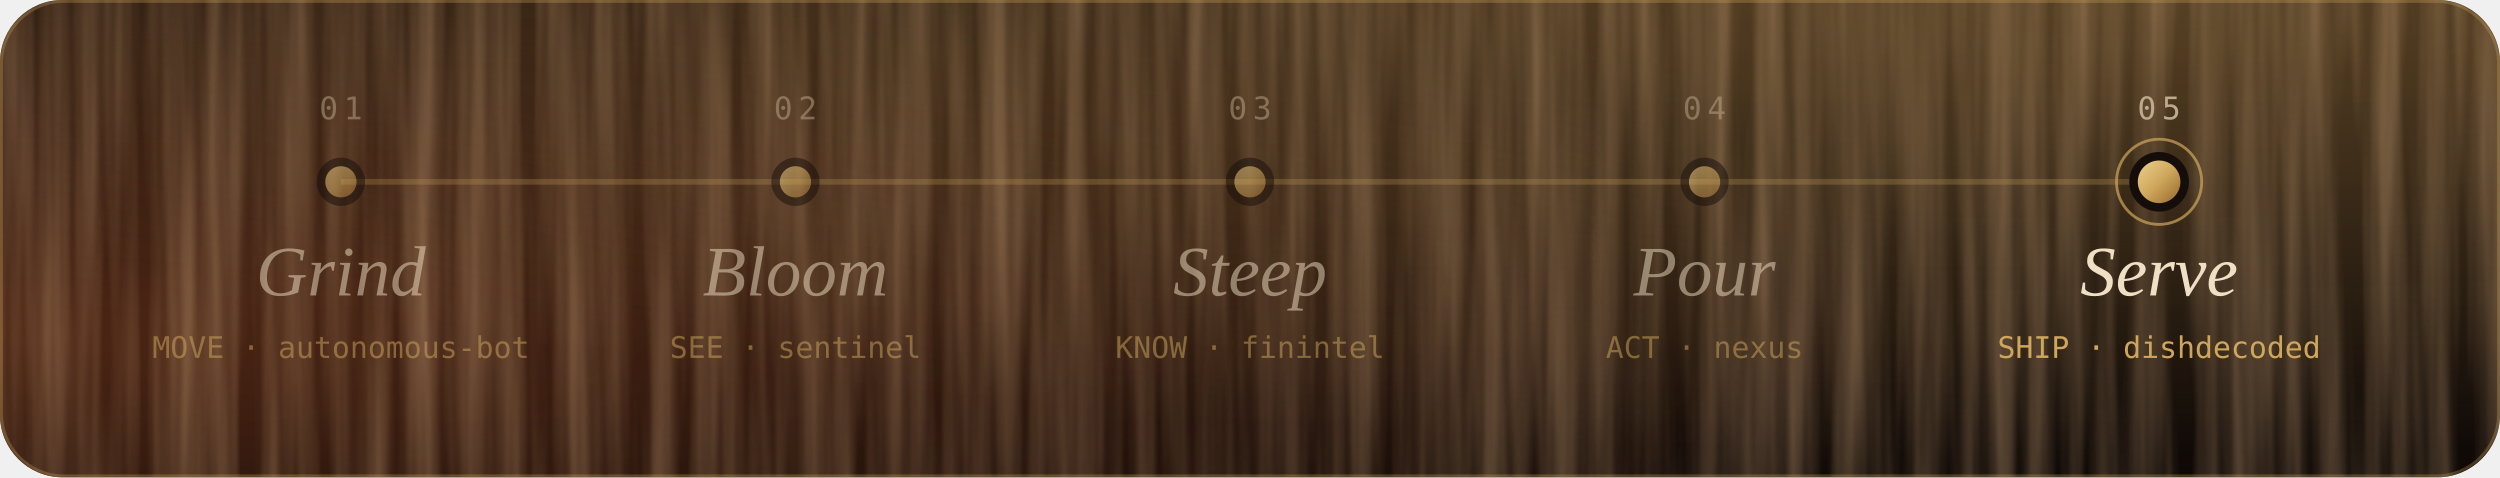
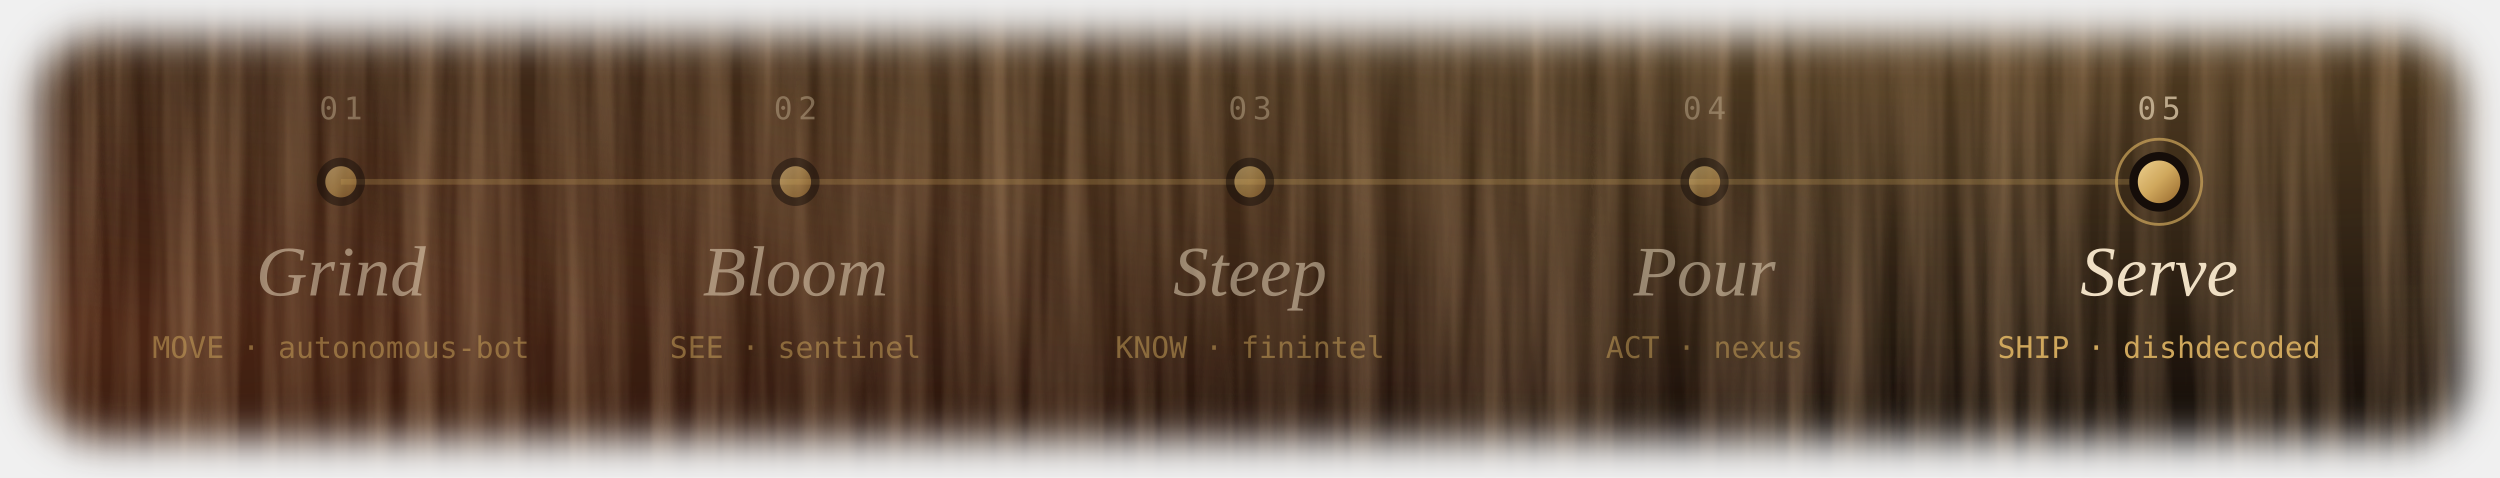
<svg xmlns="http://www.w3.org/2000/svg" viewBox="0 0 880 168" width="100%" role="img" aria-label="dishdecoded is one pour in a five-stage loop: move, see, know, act, ship">
  <defs>
    <linearGradient id="wall" x1="0" y1="0" x2="0" y2="1">
      <stop offset="0" stop-color="#24150c" />
      <stop offset=".6" stop-color="#170e09" />
      <stop offset="1" stop-color="#0f0906" />
    </linearGradient>
    <radialGradient id="lamp" cx=".84" cy="0" r=".95">
      <stop offset="0" stop-color="#cfa75c" stop-opacity=".30" />
      <stop offset="1" stop-color="#cfa75c" stop-opacity="0" />
    </radialGradient>
    <radialGradient id="ember" cx="0" cy=".7" r=".8">
      <stop offset="0" stop-color="#7a3a1e" stop-opacity=".55" />
      <stop offset="1" stop-color="#7a3a1e" stop-opacity="0" />
    </radialGradient>
    <linearGradient id="glass" x1="0" y1="0" x2="1" y2="1">
      <stop offset="0" stop-color="#efdfc4" stop-opacity=".13" />
      <stop offset="1" stop-color="#efdfc4" stop-opacity=".03" />
    </linearGradient>
    <linearGradient id="green" x1="0" y1="0" x2="1" y2="1">
      <stop offset="0" stop-color="#1d4435" stop-opacity=".85" />
      <stop offset="1" stop-color="#efdfc4" stop-opacity=".04" />
    </linearGradient>
    <linearGradient id="brass" x1="0" y1="0" x2="1" y2="1">
      <stop offset="0" stop-color="#f3d898" />
      <stop offset=".5" stop-color="#cfa75c" />
      <stop offset="1" stop-color="#8a5a22" />
    </linearGradient>
    <linearGradient id="neo" x1="0" y1="0" x2="1" y2="1">
      <stop offset="0" stop-color="#3a2411" />
      <stop offset="1" stop-color="#22140b" />
    </linearGradient>
    <linearGradient id="fade" x1="0" y1="0" x2="1" y2="0">
      <stop offset="0" stop-color="#cfa75c" stop-opacity=".75" />
      <stop offset="1" stop-color="#cfa75c" stop-opacity="0" />
    </linearGradient>
    <filter id="grain" x="0" y="0" width="100%" height="100%">
      <feTurbulence type="fractalNoise" baseFrequency=".11 .005" numOctaves="3" seed="7" />
      <feColorMatrix values="0 0 0 0 .62  0 0 0 0 .38  0 0 0 0 .2  1.4 0 0 0 -.42" />
    </filter>
    <filter id="blur" x="-60%" y="-60%" width="220%" height="220%">
      <feGaussianBlur stdDeviation="36" />
    </filter>
+     <filter id="soft" x="-10%" y="-20%" width="120%" height="140%">
+       <feGaussianBlur stdDeviation="7" />
+     </filter>
    <filter id="lift" x="-20%" y="-40%" width="140%" height="190%">
      <feDropShadow dx="3" dy="4" stdDeviation="4" flood-color="#000" flood-opacity=".6" />
      <feDropShadow dx="-2" dy="-2" stdDeviation="2.5" flood-color="#96623a" flood-opacity=".26" />
    </filter>
+     <mask id="feather">
+       <rect x="13" y="13" width="854" height="142" rx="22" fill="#fff" filter="url(#soft)" />
+     </mask>
    <clipPath id="clip">
      <rect width="880" height="168" rx="22" />
    </clipPath>
  </defs>
-   <g clip-path="url(#clip)">
+   <g mask="url(#feather)">
    <rect width="880" height="168" fill="url(#wall)" />
    <rect width="880" height="168" fill="url(#ember)" />
    <rect width="880" height="168" fill="url(#lamp)" />
    <rect width="880" height="168" filter="url(#grain)" opacity=".5" />
  </g>
-   <rect x=".5" y=".5" width="879" height="167" rx="22" fill="none" stroke="#cfa75c" stroke-opacity=".3" />
  <path d="M120.0 64H760.0" stroke="#cfa75c" stroke-opacity=".25" stroke-width="2" />
  <path d="M120.0 64H760.0" stroke="url(#brass)" stroke-width="2.5" stroke-linecap="round" stroke-dasharray="60 640.0">
    <animate attributeName="stroke-dashoffset" values="60;-640.0" dur="5s" repeatCount="indefinite" />
  </path>
  <circle cx="120.0" cy="64" r="7" fill="url(#brass)" stroke="#150d09" stroke-width="3" opacity=".5" />
  <text x="120.0" y="42" font-family="'SF Mono',Menlo,Consolas,'DejaVu Sans Mono',monospace" font-size="11" fill="#bda98b" text-anchor="middle" letter-spacing="2" opacity=".5">01</text>
  <text x="120.0" y="104" font-family="'Bodoni 72','Bodoni MT',Didot,'Playfair Display',Georgia,'Times New Roman',serif" font-size="25" fill="#efdfc4" font-style="italic" text-anchor="middle" opacity=".5">Grind</text>
  <text x="120.0" y="126" font-family="'SF Mono',Menlo,Consolas,'DejaVu Sans Mono',monospace" font-size="10.5" fill="#cfa75c" text-anchor="middle" opacity=".5">MOVE · autonomous-bot</text>
  <circle cx="280.0" cy="64" r="7" fill="url(#brass)" stroke="#150d09" stroke-width="3" opacity=".5" />
  <text x="280.0" y="42" font-family="'SF Mono',Menlo,Consolas,'DejaVu Sans Mono',monospace" font-size="11" fill="#bda98b" text-anchor="middle" letter-spacing="2" opacity=".5">02</text>
  <text x="280.0" y="104" font-family="'Bodoni 72','Bodoni MT',Didot,'Playfair Display',Georgia,'Times New Roman',serif" font-size="25" fill="#efdfc4" font-style="italic" text-anchor="middle" opacity=".5">Bloom</text>
  <text x="280.0" y="126" font-family="'SF Mono',Menlo,Consolas,'DejaVu Sans Mono',monospace" font-size="10.5" fill="#cfa75c" text-anchor="middle" opacity=".5">SEE · sentinel</text>
  <circle cx="440.0" cy="64" r="7" fill="url(#brass)" stroke="#150d09" stroke-width="3" opacity=".5" />
  <text x="440.0" y="42" font-family="'SF Mono',Menlo,Consolas,'DejaVu Sans Mono',monospace" font-size="11" fill="#bda98b" text-anchor="middle" letter-spacing="2" opacity=".5">03</text>
  <text x="440.0" y="104" font-family="'Bodoni 72','Bodoni MT',Didot,'Playfair Display',Georgia,'Times New Roman',serif" font-size="25" fill="#efdfc4" font-style="italic" text-anchor="middle" opacity=".5">Steep</text>
  <text x="440.0" y="126" font-family="'SF Mono',Menlo,Consolas,'DejaVu Sans Mono',monospace" font-size="10.5" fill="#cfa75c" text-anchor="middle" opacity=".5">KNOW · finintel</text>
  <circle cx="600.0" cy="64" r="7" fill="url(#brass)" stroke="#150d09" stroke-width="3" opacity=".5" />
  <text x="600.0" y="42" font-family="'SF Mono',Menlo,Consolas,'DejaVu Sans Mono',monospace" font-size="11" fill="#bda98b" text-anchor="middle" letter-spacing="2" opacity=".5">04</text>
  <text x="600.0" y="104" font-family="'Bodoni 72','Bodoni MT',Didot,'Playfair Display',Georgia,'Times New Roman',serif" font-size="25" fill="#efdfc4" font-style="italic" text-anchor="middle" opacity=".5">Pour</text>
  <text x="600.0" y="126" font-family="'SF Mono',Menlo,Consolas,'DejaVu Sans Mono',monospace" font-size="10.5" fill="#cfa75c" text-anchor="middle" opacity=".5">ACT · nexus</text>
  <circle cx="760.0" cy="64" r="15" fill="none" stroke="#cfa75c" stroke-opacity=".7">
    <animate attributeName="r" values="12;19;12" dur="2.6s" repeatCount="indefinite" />
    <animate attributeName="stroke-opacity" values=".8;0;.8" dur="2.6s" repeatCount="indefinite" />
  </circle>
  <circle cx="760.0" cy="64" r="9" fill="url(#brass)" stroke="#150d09" stroke-width="3" opacity="1" />
  <text x="760.0" y="42" font-family="'SF Mono',Menlo,Consolas,'DejaVu Sans Mono',monospace" font-size="11" fill="#bda98b" text-anchor="middle" letter-spacing="2" opacity="1">05</text>
  <text x="760.0" y="104" font-family="'Bodoni 72','Bodoni MT',Didot,'Playfair Display',Georgia,'Times New Roman',serif" font-size="25" fill="#efdfc4" font-style="italic" text-anchor="middle" opacity="1">Serve</text>
  <text x="760.0" y="126" font-family="'SF Mono',Menlo,Consolas,'DejaVu Sans Mono',monospace" font-size="10.5" fill="#cfa75c" text-anchor="middle" opacity="1">SHIP · dishdecoded</text>
</svg>
